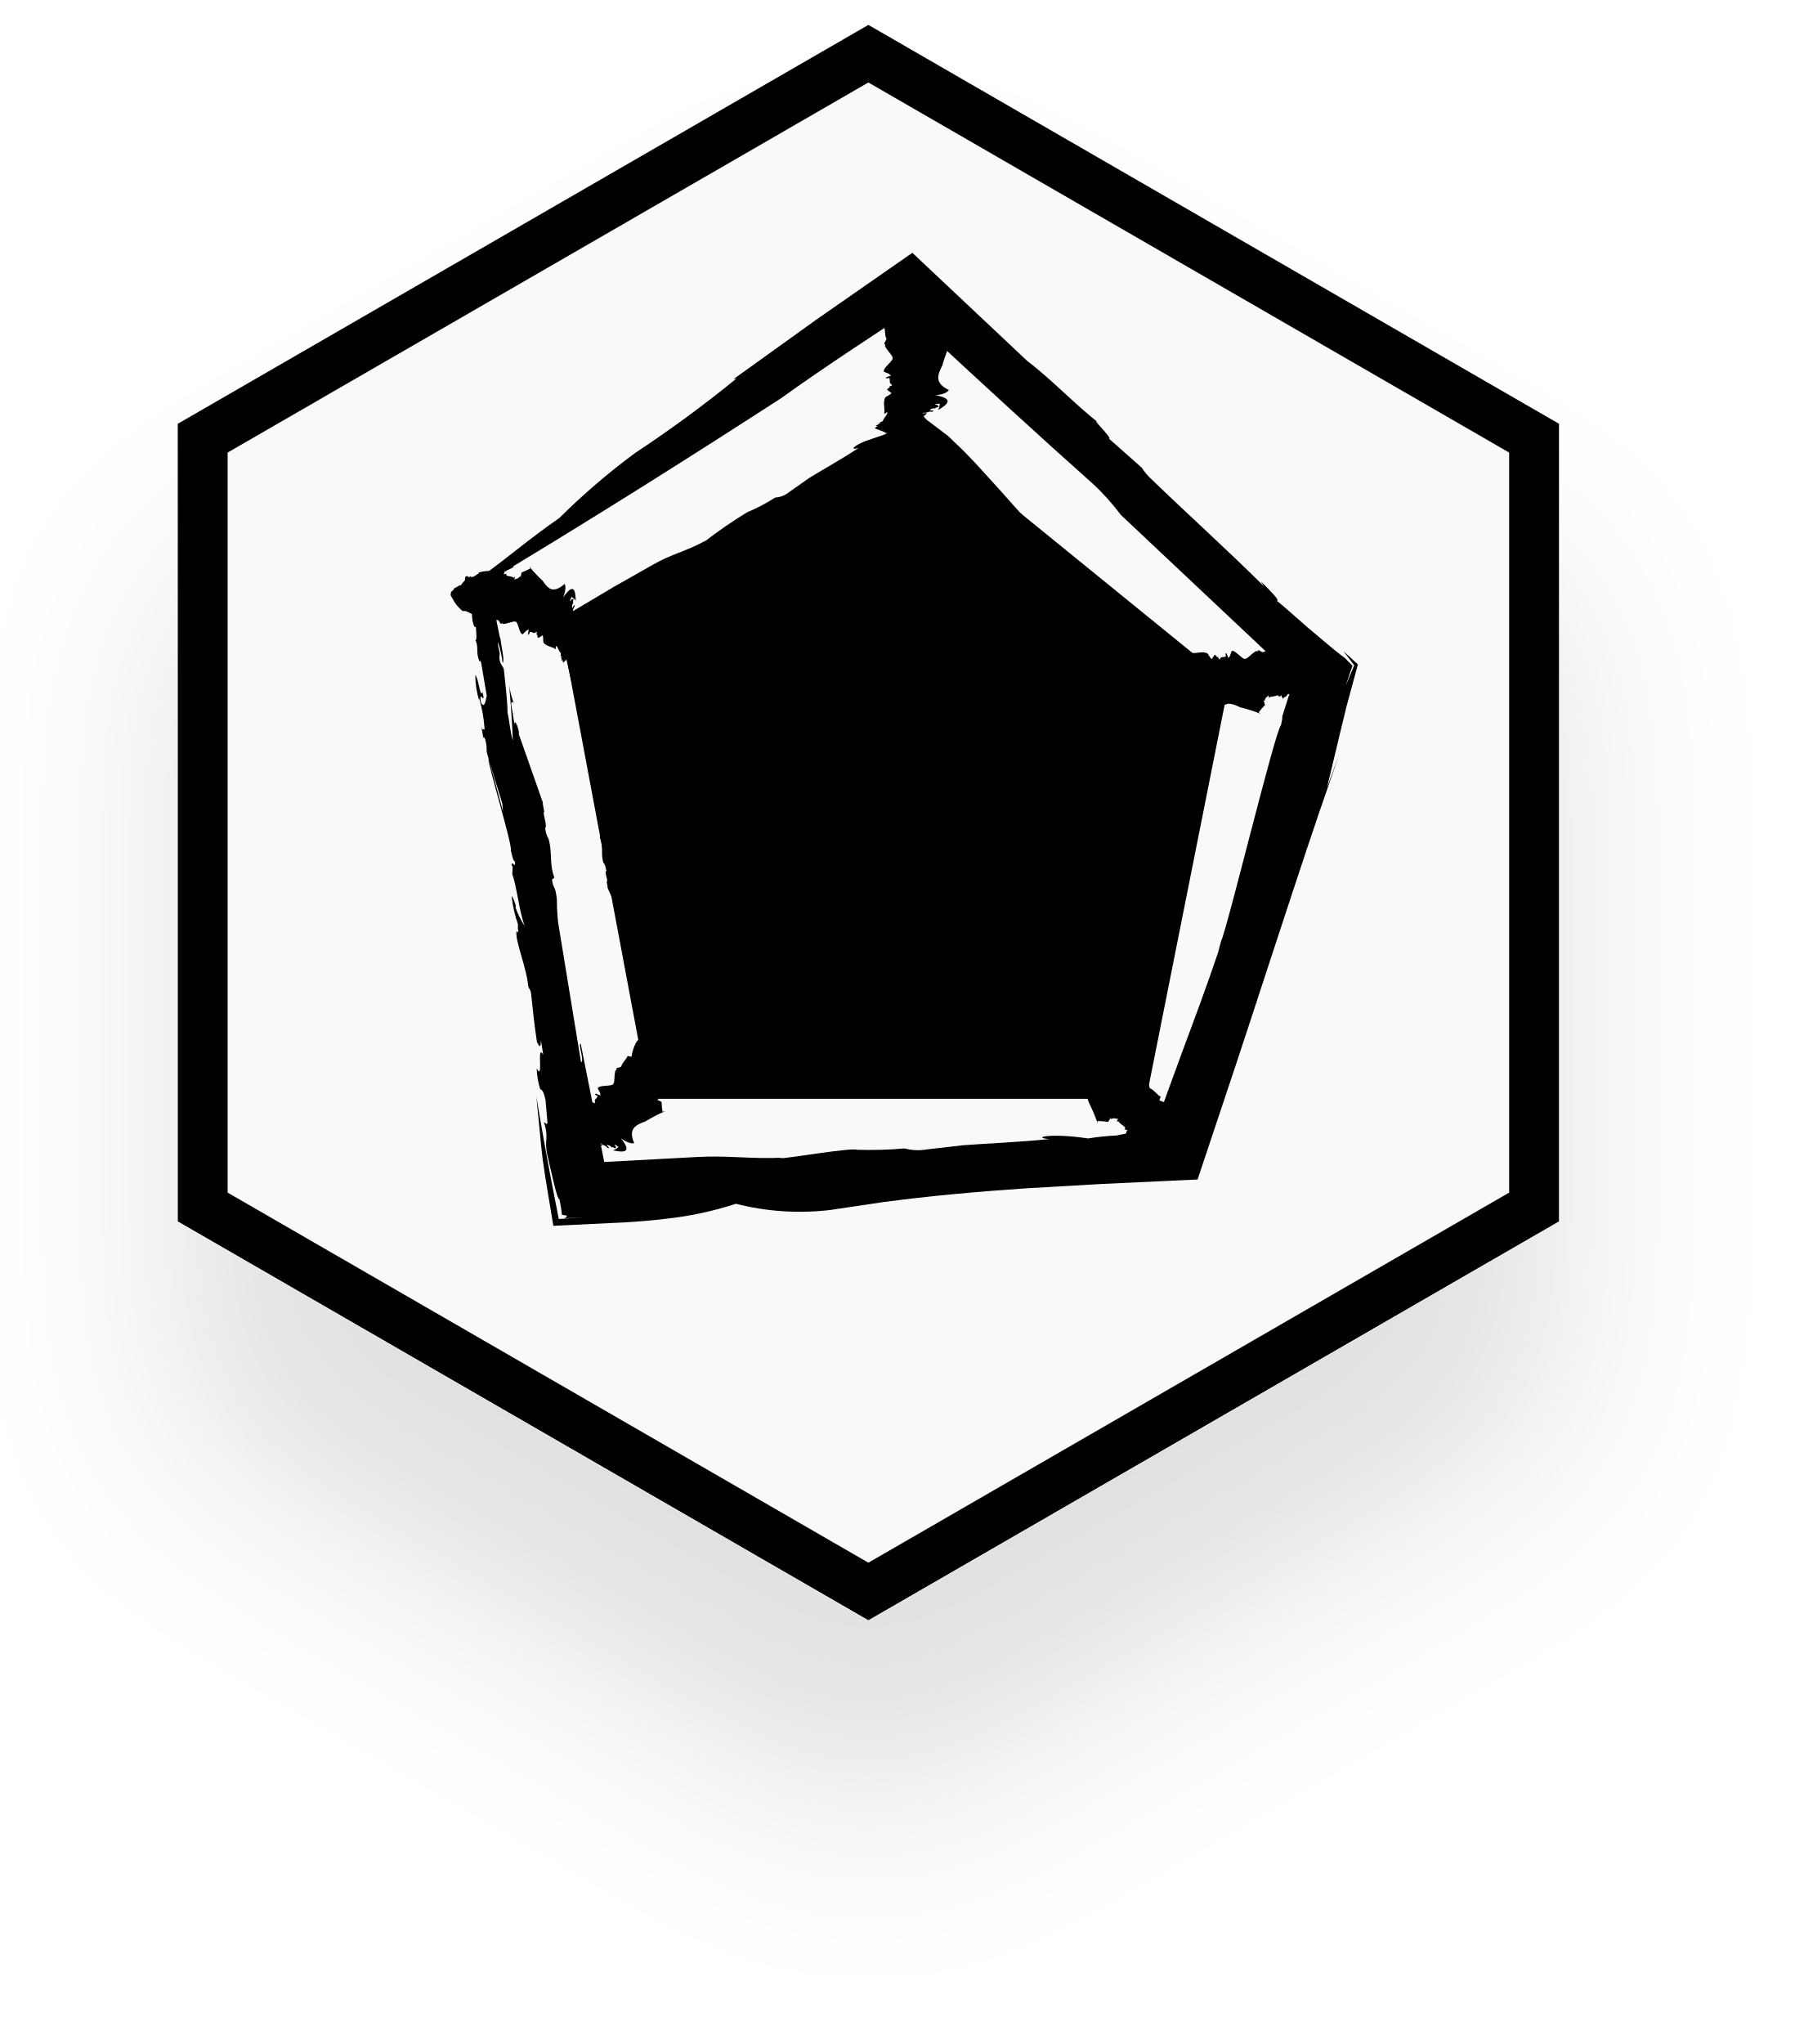
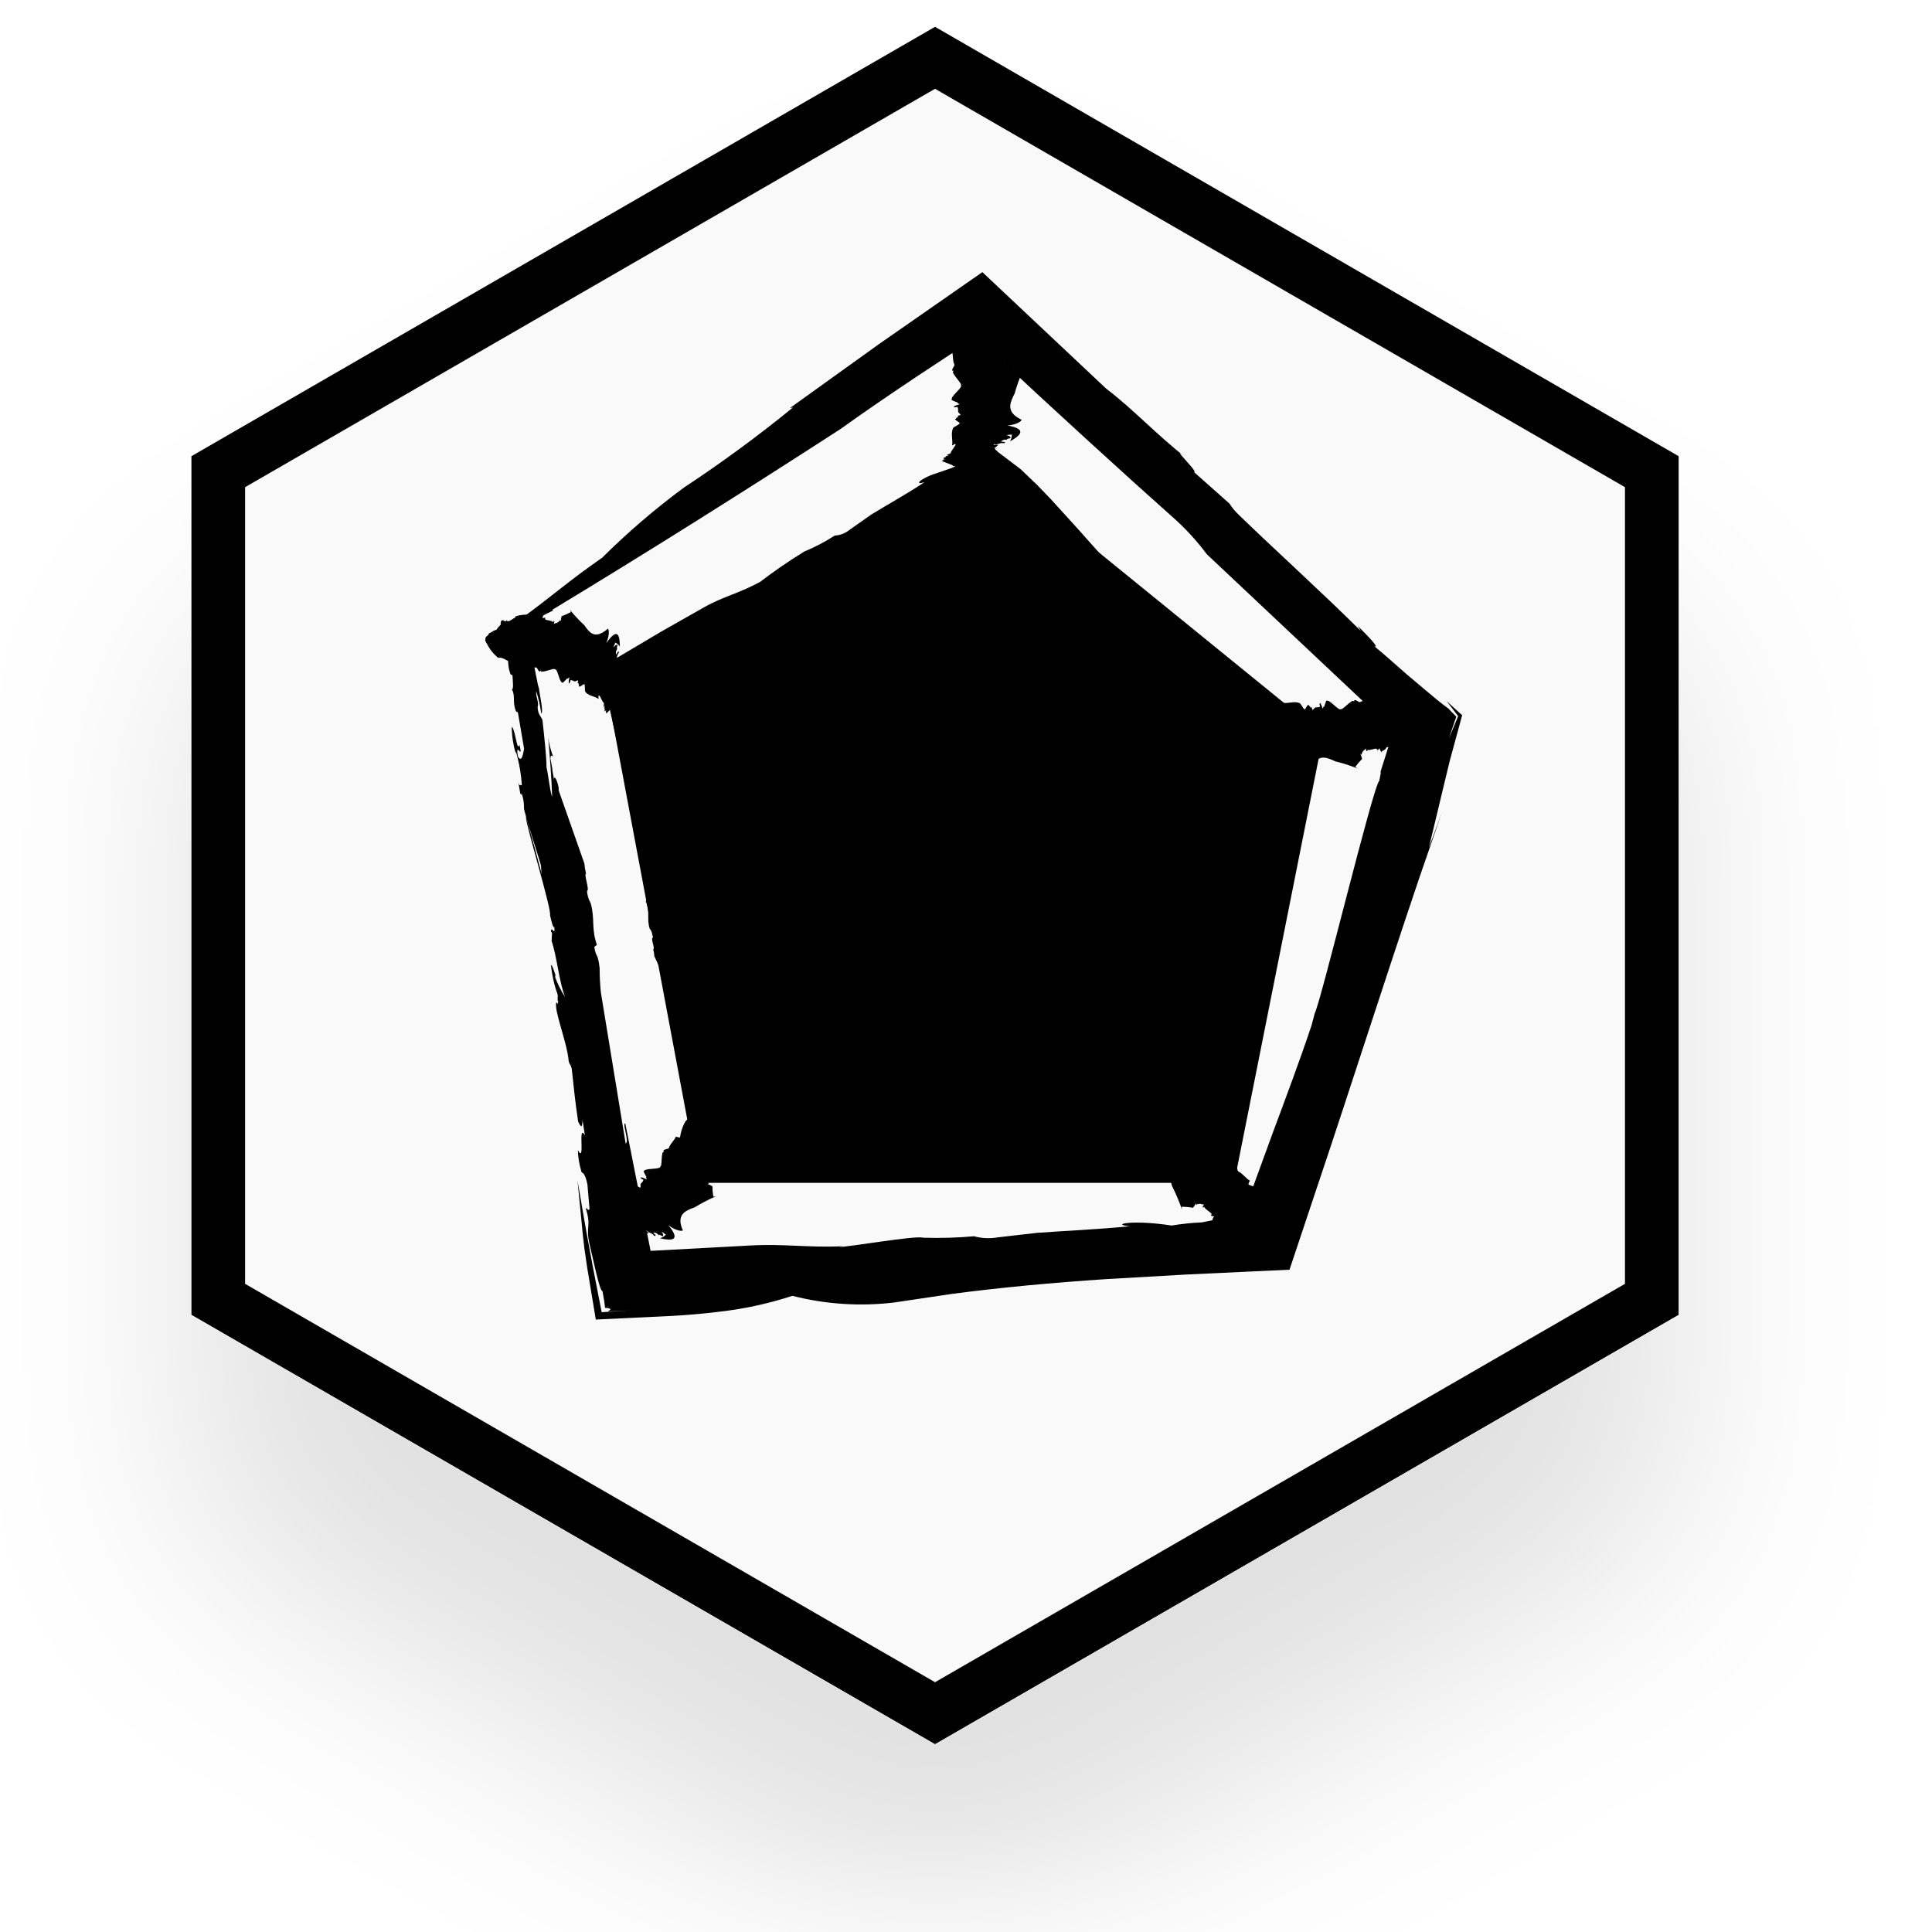
- <svg xmlns="http://www.w3.org/2000/svg" width="36" height="41" viewBox="0 0 36 41">
+ <svg xmlns="http://www.w3.org/2000/svg" width="36" height="36" viewBox="0 0 36 36">
  <g filter="url(#filter0_d_577_37901)">
    <path d="M4.067 8.789L17.423 1.077L30.779 8.789V24.211L17.423 31.923L4.067 24.211V8.789Z" fill="#F9F9F9" stroke="currentColor" />
    <path d="M13.443 21.541L11.919 13.414L18.522 9.35L24.11 13.892L22.586 21.541H13.443Z" fill="currentColor" stroke="currentColor" />
    <path d="M11.328 24.438L11.732 24.418L11.211 24.451C10.951 23.136 10.886 22.723 10.761 21.995L10.859 22.998L10.888 23.254L10.943 23.629L11.102 24.588L12.542 24.519C12.819 24.503 13.09 24.48 13.351 24.448C13.832 24.397 14.306 24.296 14.765 24.146C15.384 24.304 16.028 24.346 16.664 24.27L17.73 24.111L16.991 24.207L17.73 24.111C18.655 23.989 19.615 23.901 20.602 23.835L22.102 23.749L24.028 23.659L24.589 21.979C25.035 20.664 26.186 17.077 26.662 15.735L26.863 15.149L26.625 15.798L26.889 14.694L27.016 14.17L27.245 13.327L26.955 13.063L27.171 13.345L26.996 13.763L27.136 13.354L26.987 13.202C26.861 13.111 26.698 12.976 26.55 12.85L26.218 12.57C25.991 12.372 25.766 12.168 25.613 12.046C25.705 12.072 25.491 11.854 25.3 11.663L25.357 11.757C24.63 11.035 23.746 10.237 23.089 9.599C23.019 9.534 22.959 9.461 22.908 9.382L22.25 8.798C22.341 8.803 21.762 8.257 22.091 8.521C21.566 8.115 21.116 7.624 20.611 7.241C19.863 6.537 19.094 5.814 18.305 5.071C17.673 5.511 17.031 5.958 16.378 6.412C15.833 6.803 15.28 7.201 14.717 7.605L14.777 7.592C14.126 8.123 13.447 8.622 12.743 9.086C12.204 9.484 11.696 9.92 11.223 10.39C10.554 10.856 10.318 11.087 9.67 11.557C9.877 11.492 9.066 12.048 9.421 11.868C9.912 11.643 9.895 11.568 10.31 11.374L10.287 11.365C12.091 10.274 13.875 9.15 15.666 7.991C16.127 7.66 16.612 7.33 17.107 7L18.193 6.283L18.489 6.563C19.648 7.644 20.913 8.802 21.93 9.707C22.135 9.897 22.321 10.105 22.488 10.328C23.415 11.2 24.533 12.253 25.583 13.241L25.535 13.192L25.882 13.528L25.977 13.641C25.944 13.709 25.916 13.778 25.892 13.85L25.723 14.383C25.741 14.385 25.709 14.492 25.702 14.546C25.586 14.643 24.618 18.652 24.498 18.882L24.439 19.106C24.215 19.775 23.962 20.448 23.719 21.101L23.167 22.614L23.087 22.62L23.03 22.651L22.811 22.692L22.4 22.777C22.21 22.785 22.02 22.805 21.832 22.836C21.095 22.722 20.674 22.816 21.053 22.849C20.457 22.909 19.856 22.933 19.325 22.972L18.588 23.057C18.442 23.082 18.293 23.075 18.15 23.036C17.835 23.064 17.518 23.073 17.201 23.063C17.061 23.016 15.788 23.242 15.626 23.236L15.718 23.221C15.063 23.253 14.621 23.173 13.981 23.208L12.123 23.308C11.959 22.485 11.799 21.676 11.651 20.933C11.588 20.928 11.733 21.276 11.658 21.309C11.512 20.421 11.344 19.394 11.197 18.498C11.181 18.345 11.173 18.19 11.173 18.035C11.136 17.732 11.109 17.864 11.074 17.644L11.122 17.605C11.014 17.294 11.089 17.127 11.007 16.83C10.967 16.76 10.943 16.682 10.938 16.602C10.994 16.586 10.868 16.273 10.924 16.279L10.919 16.277C10.904 16.214 10.894 16.151 10.888 16.087L10.411 14.731L10.409 14.671C10.373 14.5 10.316 14.435 10.326 14.537L10.287 14.325L10.296 14.348L10.257 14.137C10.254 14.098 10.272 14.049 10.309 14.104C10.263 13.985 10.231 13.861 10.215 13.736C10.245 14.073 10.277 14.495 10.289 14.852C10.241 14.713 10.22 14.45 10.183 14.297C10.184 14.105 10.141 13.72 10.108 13.421C10.092 13.356 10.02 13.323 10.018 13.171C10.048 13.091 9.984 13.005 9.991 12.877C10.036 13.014 10.067 13.154 10.085 13.296C10.133 13.261 10.052 12.942 10.044 12.827C10.017 12.777 9.98 12.499 9.931 12.329C9.996 12.396 9.935 12.184 9.942 12.077C9.925 11.959 9.89 11.889 9.882 11.939C9.82 11.912 9.941 12.409 9.852 12.257C9.847 12.123 9.826 11.99 9.789 11.861C9.759 11.865 9.783 11.949 9.739 11.874C9.703 11.757 9.68 11.636 9.669 11.514C9.682 11.554 9.691 11.594 9.695 11.636C9.663 11.457 10.08 12.563 10.017 12.336C10.002 12.401 9.64 11.357 9.662 11.475C9.669 11.586 9.593 11.408 9.605 11.522L9.666 11.64C9.685 11.795 9.646 11.868 9.615 11.817C9.568 11.56 9.962 12.509 9.888 12.295L9.892 12.387C9.836 12.248 9.805 12.1 9.8 11.95C9.771 11.955 9.735 11.832 9.704 11.729L9.702 11.692C9.666 11.587 9.643 11.435 9.618 11.512C9.748 12.142 9.238 11.153 9.343 11.767C9.356 11.499 9.426 11.841 9.487 12.108C9.463 12.224 9.461 12.344 9.483 12.46C9.521 12.626 9.526 12.554 9.549 12.583C9.553 12.678 9.576 12.858 9.537 12.841C9.604 12.964 9.553 13.054 9.598 13.208C9.644 13.342 9.614 13.195 9.653 13.29L9.766 13.954C9.747 14.024 9.729 14.228 9.651 14.096C9.596 13.781 9.756 14.201 9.68 13.877C9.635 14.031 9.603 13.591 9.536 13.542C9.537 13.71 9.562 13.877 9.609 14.038L9.612 14.001C9.673 14.208 9.711 14.422 9.724 14.637C9.69 14.603 9.686 14.68 9.657 14.567L9.694 14.781C9.708 14.807 9.722 14.833 9.715 14.771C9.749 14.861 9.766 14.956 9.764 15.051C9.742 15.079 10.104 16.168 10.08 16.136C10.085 16.252 10.104 16.368 10.136 16.48C10.161 16.492 9.751 15.024 9.8 15.226C9.796 15.364 10.282 16.947 10.249 17.053C10.274 17.166 10.307 17.303 10.329 17.271C10.354 17.467 10.265 17.223 10.267 17.365C10.272 17.368 10.278 17.352 10.286 17.396L10.278 17.534C10.38 17.826 10.412 18.275 10.53 18.579C10.453 18.461 10.39 18.335 10.343 18.203L10.35 18.165C10.336 18.137 10.293 17.973 10.267 17.983C10.286 18.172 10.328 18.358 10.392 18.538L10.391 18.652L10.401 18.647C10.397 18.716 10.393 18.709 10.377 18.688L10.368 18.675C10.312 18.81 10.569 19.418 10.597 19.776C10.629 19.877 10.612 19.783 10.653 19.909C10.692 20.272 10.717 20.524 10.773 20.901C10.831 21.015 10.847 21.021 10.854 20.87L10.899 21.155C10.756 20.915 10.916 21.699 10.768 21.433C10.772 21.573 10.796 21.711 10.838 21.845C10.865 21.857 10.907 21.875 10.946 22.074L10.985 22.523C10.965 22.583 10.937 22.501 10.915 22.515C11.023 22.862 10.91 22.837 10.982 23.169L11.104 23.697C11.155 23.909 11.201 24.069 11.226 24.056C11.254 24.2 11.269 24.301 11.275 24.37C11.411 24.377 11.384 24.405 11.328 24.438Z" fill="currentColor" />
    <path d="M12.511 12.918L12.558 12.897L12.447 12.961L12.479 13.165L12.585 13.739L12.543 13.163C12.539 13.026 12.57 13.055 12.58 13.016L12.639 13.008L12.66 13.006C12.664 13.006 12.668 13.005 12.672 13.002L12.74 12.965C12.919 12.865 13.092 12.759 13.253 12.649C13.557 12.451 13.825 12.205 14.046 11.921C14.239 12.042 15.271 11.539 15.265 11.485C15.449 11.333 15.639 11.184 15.835 11.04L15.433 11.336L15.835 11.04C16.253 10.73 16.698 10.434 17.163 10.146L17.875 9.721L18.139 9.572L18.252 9.517L18.333 9.613L18.377 9.665L18.52 9.812L19.091 10.406C19.752 11.089 21.59 12.899 22.253 13.611L22.546 13.918L22.23 13.566L22.6 13.858C22.648 13.885 22.655 13.873 22.693 13.89C22.702 13.91 22.708 13.931 22.711 13.952C22.711 13.994 22.679 14.169 22.664 14.269C22.731 14.181 22.788 14.086 22.833 13.985L22.755 14.229C22.739 14.579 22.697 14.929 22.63 15.274C22.598 15.21 22.543 15.406 22.495 15.58L22.54 15.517C22.365 16.177 22.218 16.956 22.072 17.548C22.058 17.61 22.033 17.67 21.997 17.723L21.896 18.3C21.848 18.243 21.733 18.76 21.761 18.48C21.729 18.922 21.584 19.344 21.56 19.766L21.411 20.425L21.335 20.796L19.976 20.78L18.293 20.784L18.331 20.807C17.756 20.861 17.179 20.872 16.603 20.841C16.141 20.852 15.681 20.91 15.231 21.016C14.673 21.006 14.448 21.057 13.901 21.063C14.039 21.13 13.367 21.11 13.633 21.17C13.991 21.271 14.014 21.2 14.318 21.283L14.31 21.262C15.74 21.421 17.173 21.542 18.625 21.639C19.103 21.637 19.6 21.658 20.101 21.684L22.106 21.781L22.126 21.692L22.394 20.473L22.554 19.685L22.831 18.216C22.871 18.034 22.934 17.856 23.021 17.689C23.208 16.846 23.42 15.887 23.633 14.928L23.62 14.972C23.719 14.514 23.816 14.323 24.01 13.517L23.819 13.337C23.805 13.348 23.71 13.259 23.657 13.222C23.608 13.154 23.551 13.092 23.487 13.038L23.228 12.801L22.451 12.141C21.883 11.665 21.304 11.184 21.257 11.108L21.136 11.005C20.771 10.633 20.421 10.233 20.08 9.85L19.575 9.295L19.326 9.037L19.019 8.743C18.797 8.575 18.57 8.399 18.397 8.281L18.267 8.383C18.046 8.474 18.011 8.573 17.756 8.713L17.376 8.843C17.308 8.868 17.242 8.9 17.181 8.937C17.096 8.992 17.105 9.023 17.229 8.983C16.895 9.206 16.541 9.4 16.238 9.586L15.831 9.872C15.754 9.936 15.656 9.974 15.554 9.98C15.376 10.095 15.187 10.194 14.989 10.276C14.687 10.461 14.396 10.662 14.116 10.879L14.165 10.84C13.782 11.056 13.472 11.112 13.1 11.327L12.319 11.77L11.189 12.44C11.352 13.169 11.51 13.877 11.659 14.543C11.721 14.541 11.594 14.313 11.669 14.284C11.799 14.909 11.866 15.552 11.997 16.182C12.006 16.287 12.007 16.393 12 16.499C12.023 16.704 12.055 16.611 12.08 16.76L12.031 16.791C12.123 16.997 12.042 17.118 12.11 17.315C12.134 17.321 12.153 17.395 12.168 17.467C12.111 17.482 12.221 17.687 12.167 17.688L12.172 17.689C12.183 17.731 12.19 17.774 12.193 17.817L12.603 18.712L12.602 18.753C12.63 18.868 12.683 18.909 12.678 18.839L12.707 18.982L12.699 18.966L12.728 19.109C12.729 19.136 12.709 19.171 12.675 19.136C12.715 19.213 12.741 19.296 12.752 19.382C12.737 19.152 12.724 18.864 12.729 18.619C12.762 18.742 12.789 18.867 12.808 18.993C12.807 19.192 12.819 19.392 12.842 19.59C12.855 19.633 12.925 19.65 12.92 19.755C12.887 19.812 12.946 19.866 12.933 19.955C12.896 19.865 12.871 19.77 12.859 19.674C12.811 19.701 12.877 19.915 12.879 19.993C12.903 20.026 12.928 20.214 12.968 20.327C12.907 20.287 12.957 20.427 12.946 20.502C12.958 20.581 12.989 20.627 12.999 20.592C13.059 20.606 12.962 20.273 13.043 20.37C13.041 20.462 13.056 20.552 13.087 20.638C13.117 20.633 13.097 20.577 13.137 20.625C13.151 20.718 13.209 20.808 13.19 20.867C13.179 20.841 13.172 20.814 13.169 20.785C13.193 20.906 12.832 20.178 12.884 20.329C12.901 20.283 13.211 20.973 13.195 20.893C13.193 20.817 13.26 20.934 13.253 20.857L13.199 20.78C13.187 20.675 13.229 20.622 13.257 20.654C13.291 20.828 12.946 20.206 13.009 20.347L13.009 20.284C13.058 20.375 13.082 20.476 13.08 20.578C13.11 20.572 13.139 20.654 13.165 20.722L13.165 20.747C13.197 20.817 13.212 20.919 13.24 20.864C13.14 20.441 13.598 21.081 13.523 20.666C13.498 20.852 13.444 20.622 13.396 20.443C13.425 20.366 13.431 20.282 13.416 20.201C13.386 20.089 13.377 20.139 13.356 20.122C13.357 20.056 13.342 19.934 13.38 19.943C13.32 19.864 13.374 19.797 13.336 19.695C13.297 19.606 13.32 19.705 13.286 19.643L13.204 19.195C13.226 19.145 13.253 19.003 13.324 19.088C13.364 19.3 13.226 19.024 13.286 19.241C13.337 19.132 13.349 19.431 13.413 19.46C13.419 19.346 13.402 19.232 13.363 19.125L13.358 19.15C13.307 19.012 13.28 18.867 13.277 18.721C13.308 18.742 13.316 18.689 13.34 18.764L13.312 18.619C13.3 18.603 13.288 18.586 13.291 18.629C13.262 18.57 13.249 18.504 13.255 18.439C13.279 18.418 12.971 17.698 12.993 17.718C12.969 17.614 13.004 17.581 12.954 17.486C12.929 17.48 13.268 18.457 13.228 18.322C13.238 18.227 12.83 17.176 12.867 17.101C12.848 17.024 12.821 16.933 12.798 16.957C12.782 16.824 12.859 16.985 12.864 16.887C12.859 16.886 12.852 16.897 12.846 16.867L12.861 16.771C12.773 16.579 12.762 16.272 12.659 16.073C12.728 16.145 12.785 16.227 12.827 16.317L12.818 16.343C12.831 16.361 12.865 16.471 12.892 16.462C12.881 16.333 12.848 16.207 12.794 16.09L12.8 16.011L12.789 16.015C12.796 15.967 12.8 15.972 12.815 15.985L12.823 15.993C12.884 15.896 12.659 15.498 12.647 15.254C12.62 15.187 12.632 15.25 12.598 15.167C12.575 14.92 12.562 14.748 12.524 14.493C12.472 14.42 12.457 14.417 12.443 14.521L12.411 14.329C12.542 14.482 12.419 13.956 12.554 14.127C12.556 14.032 12.538 13.937 12.502 13.849C12.477 13.843 12.436 13.834 12.406 13.7L12.388 13.394C12.41 13.351 12.435 13.405 12.457 13.393C12.368 13.176 12.465 13.121 12.446 13.065C12.431 13.02 12.412 12.977 12.389 12.937C12.39 12.934 12.391 12.93 12.392 12.927C12.392 12.923 12.391 12.919 12.39 12.916C12.389 12.913 12.387 12.91 12.384 12.907C12.382 12.904 12.379 12.902 12.375 12.901C12.451 12.859 12.48 12.886 12.511 12.918Z" fill="currentColor" />
    <path d="M12.402 23.004L12.415 22.998C12.384 23.033 12.344 23.06 12.299 23.075C12.502 23.117 12.702 23.133 12.456 22.831C12.619 22.956 12.755 22.946 12.717 22.912C12.703 22.878 12.692 22.843 12.685 22.808C12.687 22.829 12.691 22.85 12.696 22.871C12.691 22.85 12.687 22.829 12.685 22.808C12.647 22.611 12.792 22.552 12.948 22.495C13.063 22.425 13.183 22.361 13.307 22.306C13.32 22.302 13.334 22.297 13.346 22.292L13.292 22.298C13.281 22.234 13.275 22.169 13.274 22.104C13.244 22.086 13.213 22.072 13.18 22.061L13.21 22.057C13.158 21.988 13.192 21.955 13.178 21.916C13.21 21.948 13.228 21.941 13.243 21.933L13.216 21.919C13.269 21.888 13.286 21.814 13.324 21.779C13.329 21.774 13.345 21.78 13.359 21.788L13.366 21.729C13.409 21.77 13.433 21.731 13.446 21.773C13.417 21.7 13.475 21.7 13.442 21.626C13.528 21.512 13.577 21.376 13.583 21.235L13.564 21.224C13.564 21.164 13.501 21.059 13.568 21.042C13.549 20.954 13.509 20.872 13.453 20.801C13.47 20.756 13.434 20.703 13.439 20.648C13.384 20.618 13.411 20.568 13.36 20.555C13.274 20.522 13.329 20.57 13.259 20.544L13.275 20.557C13.142 20.582 13.016 20.635 12.906 20.712C12.893 20.805 12.803 20.843 12.76 20.915C12.716 21 12.686 21.09 12.673 21.184C12.674 21.209 12.626 21.186 12.593 21.18C12.568 21.25 12.492 21.304 12.466 21.385L12.47 21.383C12.45 21.421 12.38 21.405 12.361 21.442C12.374 21.453 12.371 21.459 12.376 21.467C12.309 21.42 12.346 21.757 12.3 21.738C12.3 21.744 12.3 21.749 12.298 21.754C12.213 21.796 12.031 21.762 11.992 21.827C12.009 21.864 12.028 21.901 12.049 21.937C12.013 21.924 12.064 21.969 12.046 21.975C11.893 21.901 11.93 21.963 11.989 21.984C11.984 22.023 11.95 22.039 11.935 22.064C11.935 22.082 11.936 22.101 11.937 22.12C11.94 22.137 11.917 22.127 11.883 22.106C11.881 22.144 11.856 22.111 11.822 22.124C11.774 22.093 11.84 22.242 11.821 22.237L11.818 22.228C11.786 22.249 11.685 22.196 11.657 22.22C11.559 22.267 11.521 22.375 11.445 22.431C11.49 22.47 11.448 22.407 11.509 22.457C11.466 22.491 11.372 22.484 11.328 22.519C11.305 22.514 11.282 22.507 11.261 22.497C11.232 22.496 11.276 22.523 11.261 22.527L11.219 22.494C11.241 22.536 11.155 22.476 11.16 22.504C11.176 22.518 11.174 22.525 11.169 22.529C11.124 22.492 11.159 22.545 11.119 22.511L11.123 22.514C11.119 22.516 11.12 22.521 11.11 22.518C11.121 22.536 11.197 22.687 11.211 22.708L11.201 22.704C11.196 22.713 11.226 22.743 11.238 22.745L11.227 22.753L11.225 22.749L11.215 22.756C11.198 22.747 11.182 22.735 11.17 22.721C11.181 22.739 11.184 22.752 11.171 22.75C11.223 22.761 11.274 22.776 11.324 22.794C11.334 22.813 11.3 22.805 11.299 22.816C11.265 22.802 11.228 22.794 11.192 22.791C11.192 22.797 11.239 22.839 11.212 22.828C11.175 22.803 11.207 22.836 11.177 22.821C11.165 22.8 11.178 22.8 11.185 22.796C11.144 22.764 11.145 22.788 11.129 22.784C11.14 22.797 11.116 22.798 11.12 22.815C11.085 22.779 11.09 22.8 11.066 22.788C11.056 22.789 11.069 22.805 11.085 22.814C11.125 22.851 11.127 22.815 11.165 22.858C11.143 22.843 11.141 22.859 11.139 22.866C11.161 22.885 11.159 22.877 11.178 22.898C11.168 22.9 11.19 22.929 11.163 22.913C11.158 22.907 11.164 22.908 11.166 22.906C11.156 22.912 11.054 22.74 11.058 22.761C11.081 22.776 11.155 22.918 11.161 22.914C11.176 22.919 11.199 22.952 11.211 22.954L11.188 22.925C11.215 22.935 11.24 22.951 11.259 22.972C11.245 22.98 11.131 22.81 11.146 22.839L11.16 22.844C11.171 22.86 11.175 22.882 11.147 22.866C11.161 22.877 11.172 22.892 11.177 22.908L11.171 22.907C11.179 22.921 11.168 22.923 11.2 22.945C11.221 22.914 11.414 23.154 11.451 23.138C11.391 23.108 11.403 23.092 11.407 23.075C11.427 23.09 11.45 23.101 11.475 23.106C11.478 23.096 11.461 23.087 11.449 23.075C11.47 23.079 11.49 23.088 11.506 23.103C11.48 23.071 11.534 23.11 11.529 23.095C11.52 23.076 11.515 23.084 11.504 23.067C11.516 23.059 11.529 23.053 11.543 23.049C11.584 23.072 11.621 23.1 11.654 23.133C11.637 23.142 11.597 23.076 11.592 23.097C11.654 23.138 11.597 23.122 11.637 23.16C11.666 23.177 11.675 23.168 11.675 23.154L11.666 23.15C11.664 23.137 11.665 23.113 11.701 23.131C11.719 23.149 11.737 23.158 11.738 23.167L11.75 23.161C11.744 23.155 11.739 23.148 11.732 23.147C11.721 23.13 11.733 23.133 11.748 23.139C11.77 23.155 11.704 23.016 11.716 23.029C11.721 23.021 11.754 23.046 11.739 23.022C11.722 23.007 11.753 23.145 11.754 23.131C11.782 23.144 11.717 22.968 11.761 22.997C11.764 22.99 11.764 22.98 11.742 22.964C11.76 22.964 11.78 23 11.806 23.011L11.797 23.001L11.829 23.018C11.808 22.977 11.867 22.994 11.836 22.944C11.862 22.971 11.885 23 11.905 23.031L11.892 23.023C11.899 23.038 11.908 23.05 11.92 23.061C11.941 23.064 11.944 23.053 11.931 23.027L11.953 23.037L11.944 23.03C11.954 23.034 11.962 23.04 11.969 23.048L11.973 23.053C12.04 23.099 11.963 22.987 12.009 22.999C12.004 22.987 11.999 22.989 11.992 22.974C12.023 22.98 12.056 22.982 12.088 22.979C12.071 22.956 12.048 22.938 12.022 22.926L12.041 22.921C12.103 22.991 12.13 22.954 12.19 23.026C12.209 23.035 12.219 23.031 12.214 23.014C12.197 22.999 12.169 22.974 12.177 22.965C12.195 22.968 12.213 22.972 12.232 22.977C12.249 22.991 12.266 23.005 12.282 23.021C12.266 22.98 12.345 23.049 12.353 23.031C12.354 23.016 12.367 22.996 12.327 22.962C12.34 22.951 12.37 22.976 12.402 23.004Z" fill="currentColor" />
    <path d="M11.465 11.979L11.457 11.969C11.496 11.986 11.528 12.014 11.551 12.049C11.546 11.852 11.519 11.668 11.297 11.985C11.376 11.799 11.338 11.681 11.315 11.725C11.288 11.748 11.259 11.769 11.227 11.787C11.246 11.778 11.265 11.768 11.282 11.757C11.265 11.768 11.246 11.778 11.227 11.787C11.057 11.884 10.973 11.773 10.889 11.651C10.8 11.569 10.717 11.482 10.641 11.389C10.635 11.378 10.628 11.368 10.621 11.358L10.638 11.405C10.582 11.435 10.525 11.461 10.465 11.483C10.456 11.515 10.45 11.548 10.447 11.581L10.437 11.556C10.385 11.624 10.348 11.604 10.316 11.629C10.338 11.591 10.328 11.577 10.318 11.565L10.31 11.594C10.271 11.556 10.201 11.565 10.161 11.542C10.155 11.539 10.158 11.522 10.161 11.507L10.106 11.521C10.134 11.469 10.095 11.459 10.13 11.434C10.07 11.484 10.057 11.432 9.998 11.484C9.873 11.444 9.739 11.443 9.614 11.483L9.607 11.504C9.553 11.523 9.472 11.613 9.442 11.559C9.377 11.616 9.313 11.633 9.249 11.738C9.204 11.737 9.163 11.787 9.113 11.799C9.097 11.858 9.046 11.85 9.045 11.901C9.033 11.988 9.065 11.924 9.057 11.995L9.065 11.976C9.114 12.085 9.189 12.182 9.284 12.258C9.37 12.24 9.424 12.309 9.498 12.325C9.585 12.337 9.674 12.335 9.76 12.317C9.782 12.307 9.772 12.358 9.773 12.389C9.842 12.39 9.906 12.441 9.985 12.439L9.983 12.435C10.022 12.441 10.022 12.509 10.06 12.514C10.067 12.499 10.072 12.5 10.079 12.493C10.051 12.569 10.348 12.428 10.341 12.475L10.355 12.471C10.411 12.535 10.419 12.709 10.486 12.723C10.515 12.694 10.544 12.671 10.573 12.637C10.57 12.673 10.6 12.613 10.609 12.627C10.574 12.788 10.622 12.735 10.629 12.676C10.665 12.668 10.687 12.693 10.713 12.698C10.729 12.692 10.746 12.686 10.763 12.678C10.778 12.67 10.773 12.694 10.762 12.731C10.796 12.721 10.772 12.754 10.791 12.78C10.774 12.834 10.894 12.727 10.894 12.746L10.886 12.751C10.912 12.773 10.885 12.881 10.912 12.898C10.976 12.971 11.082 12.971 11.149 13.022C11.174 12.968 11.127 13.026 11.159 12.955C11.199 12.983 11.212 13.069 11.253 13.098C11.254 13.121 11.252 13.143 11.247 13.166C11.252 13.192 11.268 13.144 11.275 13.155L11.254 13.204C11.287 13.171 11.251 13.268 11.275 13.254C11.284 13.235 11.291 13.235 11.295 13.238C11.272 13.29 11.313 13.242 11.29 13.288L11.292 13.284C11.295 13.287 11.299 13.284 11.298 13.295C11.312 13.279 11.433 13.162 11.449 13.143L11.448 13.153C11.457 13.155 11.478 13.118 11.477 13.107L11.486 13.114L11.483 13.117L11.492 13.124C11.487 13.143 11.479 13.16 11.469 13.176C11.483 13.16 11.494 13.153 11.496 13.165C11.494 13.115 11.497 13.064 11.503 13.014C11.518 12.999 11.518 13.032 11.528 13.03C11.523 13.064 11.523 13.099 11.529 13.134C11.533 13.132 11.562 13.076 11.557 13.104C11.542 13.145 11.566 13.106 11.558 13.137C11.542 13.155 11.54 13.143 11.534 13.138C11.513 13.185 11.536 13.177 11.535 13.193C11.544 13.179 11.55 13.2 11.565 13.191C11.54 13.234 11.558 13.222 11.552 13.248C11.555 13.256 11.567 13.239 11.572 13.223C11.596 13.175 11.563 13.184 11.595 13.136C11.586 13.161 11.601 13.157 11.607 13.158C11.613 13.142 11.62 13.126 11.628 13.112C11.632 13.121 11.654 13.092 11.645 13.121C11.64 13.127 11.64 13.122 11.638 13.12C11.645 13.127 11.511 13.274 11.53 13.263C11.538 13.238 11.651 13.126 11.646 13.122C11.647 13.107 11.672 13.076 11.671 13.064L11.65 13.094C11.654 13.066 11.663 13.04 11.678 13.016C11.688 13.025 11.558 13.182 11.581 13.16L11.583 13.145C11.595 13.13 11.614 13.12 11.606 13.15C11.612 13.134 11.623 13.12 11.638 13.11L11.637 13.115C11.649 13.104 11.653 13.113 11.666 13.077C11.634 13.068 11.81 12.818 11.788 12.79C11.773 12.854 11.756 12.848 11.74 12.849C11.749 12.827 11.754 12.803 11.754 12.778C11.743 12.78 11.739 12.798 11.73 12.812C11.73 12.791 11.735 12.771 11.744 12.752C11.721 12.786 11.745 12.724 11.732 12.734C11.717 12.748 11.725 12.75 11.712 12.765C11.702 12.757 11.694 12.746 11.688 12.735C11.7 12.691 11.717 12.649 11.74 12.609C11.752 12.622 11.7 12.679 11.72 12.676C11.744 12.608 11.743 12.664 11.768 12.616C11.777 12.584 11.767 12.579 11.755 12.584L11.753 12.594C11.741 12.599 11.72 12.606 11.728 12.568C11.741 12.545 11.745 12.527 11.754 12.523L11.745 12.514C11.74 12.52 11.737 12.527 11.736 12.535C11.723 12.55 11.723 12.538 11.726 12.523C11.736 12.498 11.624 12.602 11.633 12.587C11.625 12.585 11.64 12.547 11.621 12.569C11.611 12.588 11.73 12.516 11.717 12.52C11.723 12.491 11.577 12.605 11.594 12.557C11.588 12.557 11.579 12.559 11.569 12.584C11.565 12.568 11.593 12.538 11.597 12.512L11.591 12.523L11.599 12.489C11.567 12.521 11.569 12.462 11.53 12.506C11.549 12.475 11.571 12.445 11.595 12.417L11.59 12.431C11.602 12.42 11.612 12.408 11.618 12.394C11.617 12.373 11.607 12.374 11.586 12.394L11.59 12.372L11.586 12.382C11.587 12.372 11.591 12.362 11.597 12.354L11.6 12.348C11.628 12.274 11.543 12.378 11.543 12.334C11.534 12.342 11.537 12.346 11.525 12.357C11.524 12.327 11.519 12.297 11.509 12.269C11.492 12.291 11.48 12.318 11.475 12.345L11.466 12.329C11.517 12.252 11.477 12.239 11.53 12.162C11.534 12.142 11.528 12.134 11.514 12.144C11.504 12.165 11.487 12.198 11.478 12.194C11.477 12.16 11.476 12.172 11.477 12.14C11.486 12.12 11.495 12.1 11.506 12.081C11.473 12.109 11.518 12.016 11.5 12.014C11.486 12.018 11.465 12.012 11.443 12.06C11.43 12.052 11.446 12.017 11.465 11.979Z" fill="currentColor" />
    <path d="M18.849 8.1L18.855 8.086C18.856 8.134 18.844 8.182 18.821 8.224C19.002 8.12 19.162 7.998 18.77 7.928C18.977 7.915 19.072 7.816 19.021 7.815C18.987 7.798 18.955 7.778 18.925 7.755C18.941 7.77 18.959 7.784 18.977 7.797C18.959 7.784 18.941 7.77 18.925 7.755C18.762 7.627 18.829 7.483 18.906 7.333C18.943 7.2 18.989 7.07 19.043 6.942C19.051 6.93 19.057 6.918 19.063 6.905L19.027 6.947C18.974 6.904 18.925 6.857 18.879 6.807C18.845 6.813 18.812 6.823 18.78 6.837L18.799 6.814C18.713 6.794 18.716 6.746 18.679 6.724C18.724 6.728 18.733 6.71 18.739 6.694L18.71 6.701C18.727 6.641 18.689 6.573 18.694 6.519C18.694 6.512 18.71 6.506 18.726 6.502L18.69 6.452C18.75 6.454 18.742 6.408 18.78 6.432C18.708 6.395 18.751 6.355 18.677 6.32C18.662 6.174 18.606 6.035 18.513 5.919L18.49 5.923C18.449 5.876 18.329 5.837 18.368 5.779C18.294 5.723 18.208 5.685 18.117 5.668C18.099 5.621 18.035 5.603 18.001 5.557C17.939 5.57 17.925 5.514 17.877 5.537C17.791 5.57 17.865 5.57 17.795 5.598L17.816 5.596C17.733 5.707 17.676 5.833 17.648 5.967C17.702 6.049 17.66 6.139 17.678 6.224C17.703 6.32 17.744 6.41 17.799 6.493C17.817 6.512 17.765 6.527 17.736 6.543C17.766 6.615 17.746 6.708 17.782 6.79L17.784 6.786C17.795 6.829 17.732 6.863 17.744 6.906C17.761 6.905 17.763 6.912 17.772 6.915C17.689 6.924 17.949 7.162 17.902 7.178L17.912 7.192C17.877 7.282 17.717 7.378 17.733 7.455C17.772 7.473 17.811 7.489 17.851 7.503C17.816 7.517 17.885 7.518 17.876 7.535C17.711 7.58 17.781 7.603 17.839 7.58C17.862 7.614 17.848 7.649 17.854 7.679C17.867 7.693 17.88 7.707 17.894 7.721C17.909 7.733 17.884 7.74 17.845 7.747C17.869 7.778 17.828 7.769 17.812 7.802C17.754 7.811 17.906 7.882 17.888 7.892L17.88 7.886C17.87 7.924 17.759 7.951 17.754 7.988C17.714 8.091 17.759 8.202 17.741 8.297C17.802 8.297 17.727 8.276 17.808 8.274C17.798 8.33 17.724 8.388 17.715 8.444C17.695 8.456 17.672 8.466 17.649 8.473C17.627 8.491 17.678 8.483 17.671 8.496L17.616 8.499C17.662 8.517 17.556 8.528 17.579 8.546C17.601 8.546 17.604 8.553 17.603 8.559C17.544 8.561 17.607 8.579 17.554 8.579L17.558 8.579C17.557 8.583 17.561 8.586 17.551 8.591C17.572 8.598 17.733 8.664 17.758 8.671L17.748 8.675C17.75 8.685 17.793 8.689 17.803 8.682L17.8 8.695L17.797 8.694L17.794 8.707C17.774 8.711 17.755 8.712 17.736 8.709C17.756 8.716 17.767 8.724 17.757 8.731C17.803 8.704 17.851 8.682 17.901 8.663C17.921 8.671 17.891 8.687 17.897 8.696C17.862 8.709 17.83 8.727 17.801 8.75C17.804 8.754 17.869 8.755 17.841 8.764C17.796 8.77 17.842 8.774 17.81 8.782C17.786 8.774 17.797 8.766 17.799 8.757C17.746 8.76 17.763 8.779 17.749 8.786C17.765 8.789 17.748 8.806 17.763 8.816C17.712 8.812 17.731 8.825 17.704 8.832C17.698 8.839 17.718 8.843 17.736 8.84C17.792 8.841 17.769 8.811 17.827 8.82C17.8 8.823 17.81 8.836 17.812 8.844C17.842 8.843 17.835 8.838 17.864 8.843C17.858 8.851 17.894 8.859 17.863 8.864C17.855 8.863 17.86 8.859 17.86 8.857C17.858 8.868 17.663 8.803 17.68 8.816C17.707 8.812 17.86 8.874 17.862 8.867C17.877 8.86 17.916 8.87 17.927 8.863L17.89 8.857C17.917 8.846 17.946 8.842 17.975 8.845C17.97 8.861 17.768 8.805 17.799 8.818L17.813 8.812C17.833 8.817 17.85 8.832 17.819 8.838C17.837 8.837 17.855 8.842 17.87 8.851L17.865 8.854C17.88 8.86 17.873 8.869 17.912 8.864C17.907 8.826 18.216 8.883 18.232 8.846C18.167 8.863 18.165 8.842 18.157 8.826C18.182 8.824 18.206 8.817 18.228 8.804C18.223 8.794 18.204 8.799 18.188 8.797C18.206 8.786 18.227 8.781 18.249 8.781C18.208 8.774 18.275 8.768 18.261 8.759C18.241 8.751 18.243 8.76 18.223 8.754C18.227 8.74 18.233 8.727 18.24 8.714C18.286 8.704 18.333 8.701 18.38 8.704C18.374 8.724 18.298 8.699 18.309 8.718C18.384 8.708 18.33 8.735 18.386 8.738C18.42 8.731 18.42 8.718 18.41 8.708L18.401 8.71C18.391 8.701 18.375 8.682 18.414 8.672C18.44 8.673 18.46 8.669 18.466 8.675L18.471 8.662C18.463 8.66 18.456 8.66 18.448 8.663C18.428 8.658 18.439 8.651 18.454 8.646C18.482 8.644 18.337 8.58 18.355 8.582C18.354 8.572 18.395 8.569 18.367 8.561C18.344 8.56 18.463 8.648 18.454 8.636C18.484 8.627 18.314 8.533 18.366 8.526C18.364 8.519 18.358 8.511 18.33 8.513C18.343 8.501 18.383 8.516 18.409 8.507L18.396 8.505L18.431 8.497C18.388 8.479 18.443 8.452 18.386 8.434C18.423 8.438 18.461 8.445 18.497 8.456L18.482 8.458C18.497 8.465 18.513 8.469 18.529 8.469C18.547 8.457 18.542 8.447 18.514 8.435L18.537 8.428L18.526 8.429C18.536 8.425 18.546 8.424 18.557 8.426L18.563 8.427C18.645 8.418 18.511 8.382 18.552 8.36C18.541 8.354 18.538 8.36 18.523 8.353C18.551 8.336 18.576 8.316 18.598 8.292C18.57 8.285 18.54 8.286 18.512 8.295L18.523 8.278C18.617 8.291 18.612 8.244 18.706 8.259C18.727 8.254 18.731 8.244 18.716 8.234C18.692 8.234 18.654 8.233 18.654 8.221C18.67 8.211 18.687 8.202 18.704 8.194C18.726 8.192 18.749 8.192 18.771 8.193C18.731 8.173 18.838 8.174 18.831 8.154C18.826 8.141 18.817 8.13 18.805 8.124C18.792 8.117 18.778 8.114 18.764 8.117C18.766 8.1 18.805 8.099 18.849 8.1Z" fill="currentColor" />
    <path d="M24.151 14.162L24.165 14.167C24.118 14.169 24.072 14.16 24.031 14.139C24.138 14.31 24.262 14.46 24.311 14.079C24.332 14.279 24.431 14.366 24.43 14.317C24.444 14.283 24.462 14.252 24.482 14.222C24.468 14.238 24.456 14.255 24.445 14.274C24.456 14.255 24.468 14.238 24.482 14.222C24.597 14.059 24.736 14.118 24.882 14.187C25.01 14.218 25.136 14.257 25.259 14.305C25.271 14.311 25.283 14.317 25.295 14.322L25.254 14.289C25.293 14.237 25.335 14.187 25.381 14.141C25.373 14.108 25.362 14.077 25.348 14.046L25.371 14.064C25.385 13.98 25.431 13.981 25.45 13.944C25.448 13.988 25.466 13.996 25.481 14.001L25.473 13.973C25.531 13.988 25.595 13.948 25.646 13.95C25.653 13.95 25.659 13.966 25.663 13.981L25.71 13.944C25.71 14.003 25.753 13.993 25.733 14.031C25.764 13.96 25.804 13.999 25.834 13.926C25.974 13.906 26.104 13.845 26.208 13.752L26.203 13.73C26.246 13.689 26.278 13.572 26.335 13.607C26.384 13.532 26.416 13.447 26.429 13.359C26.473 13.34 26.486 13.278 26.528 13.243C26.513 13.184 26.566 13.168 26.542 13.123C26.507 13.04 26.51 13.112 26.481 13.046L26.483 13.066C26.376 12.991 26.253 12.94 26.123 12.917C26.048 12.973 25.96 12.936 25.88 12.957C25.79 12.985 25.705 13.028 25.63 13.083C25.613 13.102 25.597 13.052 25.58 13.025C25.512 13.056 25.423 13.041 25.347 13.079L25.351 13.081C25.311 13.093 25.276 13.033 25.236 13.046C25.237 13.063 25.231 13.065 25.228 13.074C25.216 12.994 25.001 13.255 24.984 13.21L24.972 13.22C24.884 13.189 24.785 13.039 24.713 13.057C24.698 13.095 24.685 13.134 24.673 13.173C24.658 13.14 24.66 13.206 24.644 13.198C24.594 13.04 24.575 13.109 24.599 13.164C24.568 13.188 24.534 13.176 24.506 13.183C24.493 13.195 24.48 13.209 24.468 13.223C24.457 13.237 24.449 13.214 24.441 13.176C24.413 13.201 24.419 13.161 24.387 13.146C24.376 13.091 24.315 13.24 24.305 13.224L24.31 13.215C24.274 13.207 24.243 13.101 24.208 13.098C24.108 13.063 24.005 13.111 23.914 13.097C23.916 13.156 23.933 13.083 23.939 13.16C23.885 13.153 23.827 13.084 23.773 13.077C23.76 13.058 23.75 13.037 23.743 13.015C23.724 12.994 23.735 13.043 23.721 13.037L23.716 12.984C23.701 13.028 23.686 12.927 23.67 12.95C23.67 12.971 23.664 12.974 23.658 12.973C23.654 12.917 23.64 12.978 23.637 12.927L23.637 12.931C23.633 12.93 23.631 12.934 23.626 12.925C23.62 12.945 23.565 13.103 23.559 13.127L23.555 13.118C23.545 13.12 23.544 13.162 23.55 13.172L23.538 13.17L23.539 13.166L23.527 13.163C23.522 13.145 23.52 13.126 23.522 13.108C23.516 13.128 23.509 13.139 23.502 13.129C23.529 13.173 23.553 13.219 23.573 13.266C23.567 13.286 23.55 13.257 23.541 13.263C23.528 13.23 23.509 13.2 23.486 13.172C23.483 13.175 23.484 13.238 23.474 13.211C23.467 13.168 23.465 13.213 23.456 13.182C23.462 13.159 23.471 13.169 23.479 13.171C23.474 13.12 23.457 13.137 23.45 13.123C23.448 13.139 23.431 13.124 23.422 13.138C23.423 13.089 23.412 13.107 23.404 13.082C23.397 13.076 23.394 13.096 23.398 13.113C23.399 13.167 23.427 13.143 23.421 13.2C23.417 13.174 23.404 13.184 23.398 13.187C23.401 13.203 23.402 13.22 23.401 13.237C23.393 13.231 23.387 13.266 23.38 13.236C23.381 13.229 23.385 13.233 23.387 13.234C23.377 13.232 23.43 13.04 23.418 13.058C23.423 13.084 23.371 13.235 23.378 13.236C23.385 13.25 23.377 13.289 23.384 13.299L23.389 13.263C23.4 13.289 23.405 13.316 23.404 13.344C23.389 13.34 23.432 13.143 23.422 13.173L23.428 13.186C23.424 13.206 23.41 13.223 23.403 13.193C23.405 13.21 23.402 13.228 23.393 13.243L23.391 13.238C23.385 13.253 23.376 13.247 23.383 13.284C23.419 13.278 23.378 13.579 23.414 13.593C23.395 13.53 23.415 13.528 23.43 13.519C23.433 13.544 23.441 13.567 23.454 13.588C23.463 13.582 23.458 13.564 23.459 13.548C23.47 13.566 23.476 13.586 23.477 13.607C23.482 13.567 23.49 13.632 23.498 13.617C23.505 13.598 23.497 13.6 23.501 13.581C23.515 13.584 23.528 13.589 23.54 13.596C23.551 13.64 23.557 13.685 23.555 13.731C23.537 13.726 23.557 13.651 23.539 13.663C23.552 13.734 23.524 13.684 23.524 13.738C23.532 13.77 23.544 13.77 23.554 13.76L23.551 13.751C23.559 13.741 23.576 13.725 23.588 13.762C23.588 13.788 23.593 13.806 23.587 13.813L23.599 13.817C23.602 13.81 23.601 13.802 23.598 13.795C23.602 13.775 23.609 13.786 23.614 13.8C23.617 13.827 23.672 13.684 23.671 13.701C23.68 13.7 23.684 13.74 23.691 13.712C23.691 13.691 23.613 13.809 23.624 13.799C23.634 13.828 23.715 13.66 23.724 13.71C23.73 13.708 23.738 13.702 23.735 13.675C23.747 13.687 23.735 13.726 23.744 13.751C23.744 13.747 23.743 13.738 23.745 13.739L23.755 13.772C23.77 13.729 23.798 13.782 23.813 13.726C23.811 13.762 23.805 13.799 23.797 13.834L23.794 13.82C23.788 13.835 23.785 13.85 23.786 13.865C23.798 13.883 23.807 13.877 23.817 13.85L23.825 13.872L23.824 13.861C23.828 13.871 23.829 13.881 23.828 13.891L23.827 13.897C23.84 13.976 23.867 13.844 23.89 13.884C23.895 13.873 23.89 13.871 23.896 13.855C23.913 13.881 23.933 13.905 23.957 13.925C23.962 13.898 23.96 13.869 23.951 13.842L23.968 13.852C23.959 13.944 24.003 13.937 23.993 14.029C23.999 14.049 24.009 14.053 24.017 14.038C24.017 14.015 24.016 13.978 24.027 13.977C24.037 13.992 24.047 14.008 24.055 14.024C24.058 14.046 24.059 14.068 24.058 14.089C24.076 14.05 24.08 14.153 24.099 14.146C24.11 14.137 24.134 14.132 24.131 14.079C24.147 14.081 24.15 14.119 24.151 14.162Z" fill="currentColor" />
    <path d="M21.345 21.452L21.35 21.467C21.316 21.429 21.291 21.384 21.279 21.335C21.214 21.531 21.178 21.729 21.526 21.54C21.377 21.68 21.375 21.819 21.415 21.787C21.452 21.78 21.491 21.776 21.53 21.775C21.507 21.773 21.484 21.773 21.461 21.774C21.484 21.773 21.507 21.773 21.53 21.775C21.744 21.775 21.794 21.933 21.84 22.1C21.905 22.23 21.962 22.363 22.011 22.499C22.013 22.513 22.017 22.527 22.021 22.541L22.02 22.485C22.091 22.486 22.161 22.493 22.231 22.504C22.252 22.478 22.271 22.449 22.285 22.418L22.287 22.449C22.366 22.41 22.398 22.45 22.442 22.445C22.404 22.47 22.41 22.49 22.417 22.507L22.434 22.483C22.463 22.541 22.541 22.573 22.575 22.618C22.58 22.624 22.572 22.639 22.562 22.652L22.625 22.67C22.577 22.705 22.616 22.737 22.57 22.742C22.651 22.727 22.646 22.785 22.728 22.766C22.84 22.874 22.981 22.949 23.135 22.984L23.149 22.967C23.213 22.979 23.332 22.935 23.344 23.006C23.438 23.004 23.53 22.98 23.613 22.937C23.66 22.963 23.721 22.938 23.779 22.953C23.817 22.904 23.868 22.94 23.887 22.891C23.93 22.811 23.874 22.858 23.908 22.792L23.892 22.806C23.878 22.664 23.833 22.528 23.761 22.404C23.662 22.373 23.63 22.275 23.556 22.218C23.471 22.157 23.376 22.11 23.275 22.078C23.248 22.074 23.278 22.03 23.288 21.999C23.215 21.96 23.164 21.873 23.079 21.831L23.081 21.835C23.042 21.807 23.066 21.741 23.028 21.714C23.014 21.725 23.009 21.721 23 21.724C23.056 21.666 22.691 21.637 22.715 21.595L22.698 21.591C22.661 21.496 22.715 21.32 22.649 21.268C22.607 21.278 22.566 21.29 22.526 21.304C22.542 21.271 22.489 21.313 22.484 21.294C22.579 21.154 22.509 21.18 22.481 21.234C22.439 21.222 22.425 21.185 22.399 21.165C22.38 21.161 22.36 21.158 22.339 21.156C22.32 21.156 22.334 21.135 22.359 21.105C22.319 21.095 22.356 21.076 22.345 21.04C22.383 20.997 22.218 21.035 22.224 21.016L22.235 21.015C22.215 20.979 22.281 20.887 22.258 20.855C22.217 20.747 22.105 20.687 22.051 20.6C22.005 20.638 22.076 20.608 22.017 20.66C21.985 20.61 22.001 20.517 21.968 20.466C21.975 20.444 21.985 20.422 21.998 20.402C22.002 20.373 21.969 20.413 21.965 20.397L22.005 20.36C21.957 20.374 22.03 20.299 22 20.3C21.983 20.313 21.976 20.31 21.973 20.304C22.016 20.266 21.955 20.291 21.996 20.257L21.992 20.26C21.99 20.256 21.986 20.256 21.99 20.246C21.969 20.254 21.8 20.301 21.776 20.311L21.781 20.302C21.772 20.296 21.736 20.32 21.733 20.331L21.726 20.319L21.73 20.318L21.724 20.305C21.735 20.29 21.749 20.277 21.766 20.267C21.746 20.275 21.732 20.276 21.734 20.263C21.718 20.313 21.697 20.362 21.672 20.408C21.651 20.414 21.663 20.382 21.652 20.379C21.67 20.346 21.682 20.312 21.688 20.276C21.683 20.275 21.632 20.314 21.647 20.289C21.677 20.257 21.639 20.282 21.658 20.255C21.682 20.247 21.68 20.26 21.684 20.268C21.722 20.233 21.696 20.229 21.702 20.214C21.687 20.222 21.688 20.198 21.67 20.199C21.711 20.17 21.688 20.172 21.704 20.149C21.704 20.14 21.685 20.15 21.674 20.163C21.631 20.197 21.669 20.207 21.619 20.236C21.637 20.217 21.62 20.212 21.613 20.208C21.59 20.227 21.599 20.226 21.574 20.241C21.573 20.23 21.54 20.247 21.56 20.223C21.567 20.219 21.566 20.225 21.567 20.227C21.561 20.217 21.756 20.147 21.733 20.147C21.715 20.167 21.555 20.214 21.559 20.221C21.552 20.235 21.515 20.252 21.512 20.264L21.544 20.246C21.532 20.271 21.512 20.293 21.488 20.308C21.48 20.293 21.674 20.211 21.641 20.22L21.635 20.234C21.616 20.242 21.592 20.241 21.612 20.216C21.599 20.229 21.582 20.236 21.564 20.238L21.566 20.233C21.55 20.237 21.549 20.226 21.522 20.254C21.553 20.281 21.277 20.429 21.291 20.469C21.329 20.415 21.345 20.43 21.363 20.438C21.345 20.455 21.331 20.476 21.323 20.5C21.334 20.505 21.346 20.489 21.359 20.48C21.353 20.5 21.341 20.518 21.324 20.531C21.36 20.511 21.313 20.558 21.331 20.556C21.351 20.551 21.343 20.544 21.363 20.536C21.37 20.55 21.375 20.564 21.378 20.579C21.35 20.616 21.316 20.648 21.278 20.675C21.269 20.656 21.344 20.628 21.322 20.619C21.273 20.674 21.294 20.619 21.25 20.652C21.229 20.678 21.238 20.689 21.253 20.691L21.258 20.683C21.272 20.684 21.297 20.689 21.275 20.722C21.254 20.737 21.242 20.753 21.233 20.752L21.238 20.765C21.246 20.761 21.253 20.757 21.255 20.75C21.274 20.742 21.27 20.754 21.262 20.768C21.242 20.787 21.398 20.747 21.384 20.757C21.391 20.764 21.362 20.792 21.389 20.781C21.407 20.768 21.255 20.772 21.27 20.776C21.253 20.801 21.449 20.77 21.414 20.808C21.421 20.812 21.431 20.815 21.451 20.796C21.449 20.814 21.408 20.828 21.395 20.851L21.406 20.844L21.385 20.873C21.43 20.859 21.407 20.916 21.464 20.895C21.432 20.915 21.399 20.933 21.364 20.947L21.373 20.936C21.357 20.939 21.343 20.946 21.33 20.956C21.325 20.977 21.335 20.982 21.365 20.974L21.352 20.994L21.361 20.986C21.355 20.995 21.348 21.003 21.339 21.008L21.333 21.011C21.277 21.07 21.405 21.014 21.388 21.058C21.401 21.055 21.399 21.049 21.416 21.045C21.407 21.076 21.402 21.108 21.402 21.141C21.428 21.129 21.451 21.109 21.465 21.085L21.469 21.105C21.388 21.154 21.425 21.188 21.342 21.235C21.33 21.252 21.334 21.263 21.352 21.261C21.371 21.247 21.4 21.224 21.409 21.233C21.404 21.251 21.397 21.269 21.39 21.286C21.374 21.301 21.357 21.315 21.339 21.328C21.384 21.32 21.302 21.386 21.321 21.398C21.333 21.405 21.348 21.407 21.362 21.405C21.376 21.403 21.389 21.396 21.398 21.385C21.409 21.4 21.379 21.425 21.345 21.452Z" fill="currentColor" />
  </g>
  <defs>
    <filter id="filter0_d_577_37901" x="-0.433" y="0.5" width="35.713" height="40" filterUnits="userSpaceOnUse" color-interpolation-filters="sRGB">
      <feFlood flood-opacity="0" result="BackgroundImageFix" />
      <feColorMatrix in="SourceAlpha" type="matrix" values="0 0 0 0 0 0 0 0 0 0 0 0 0 0 0 0 0 0 127 0" result="hardAlpha" />
      <feOffset dy="4" />
      <feGaussianBlur stdDeviation="2" />
      <feComposite in2="hardAlpha" operator="out" />
      <feColorMatrix type="matrix" values="0 0 0 0 0 0 0 0 0 0 0 0 0 0 0 0 0 0 0.12 0" />
      <feBlend mode="normal" in2="BackgroundImageFix" result="effect1_dropShadow_577_37901" />
      <feBlend mode="normal" in="SourceGraphic" in2="effect1_dropShadow_577_37901" result="shape" />
    </filter>
  </defs>
</svg>
